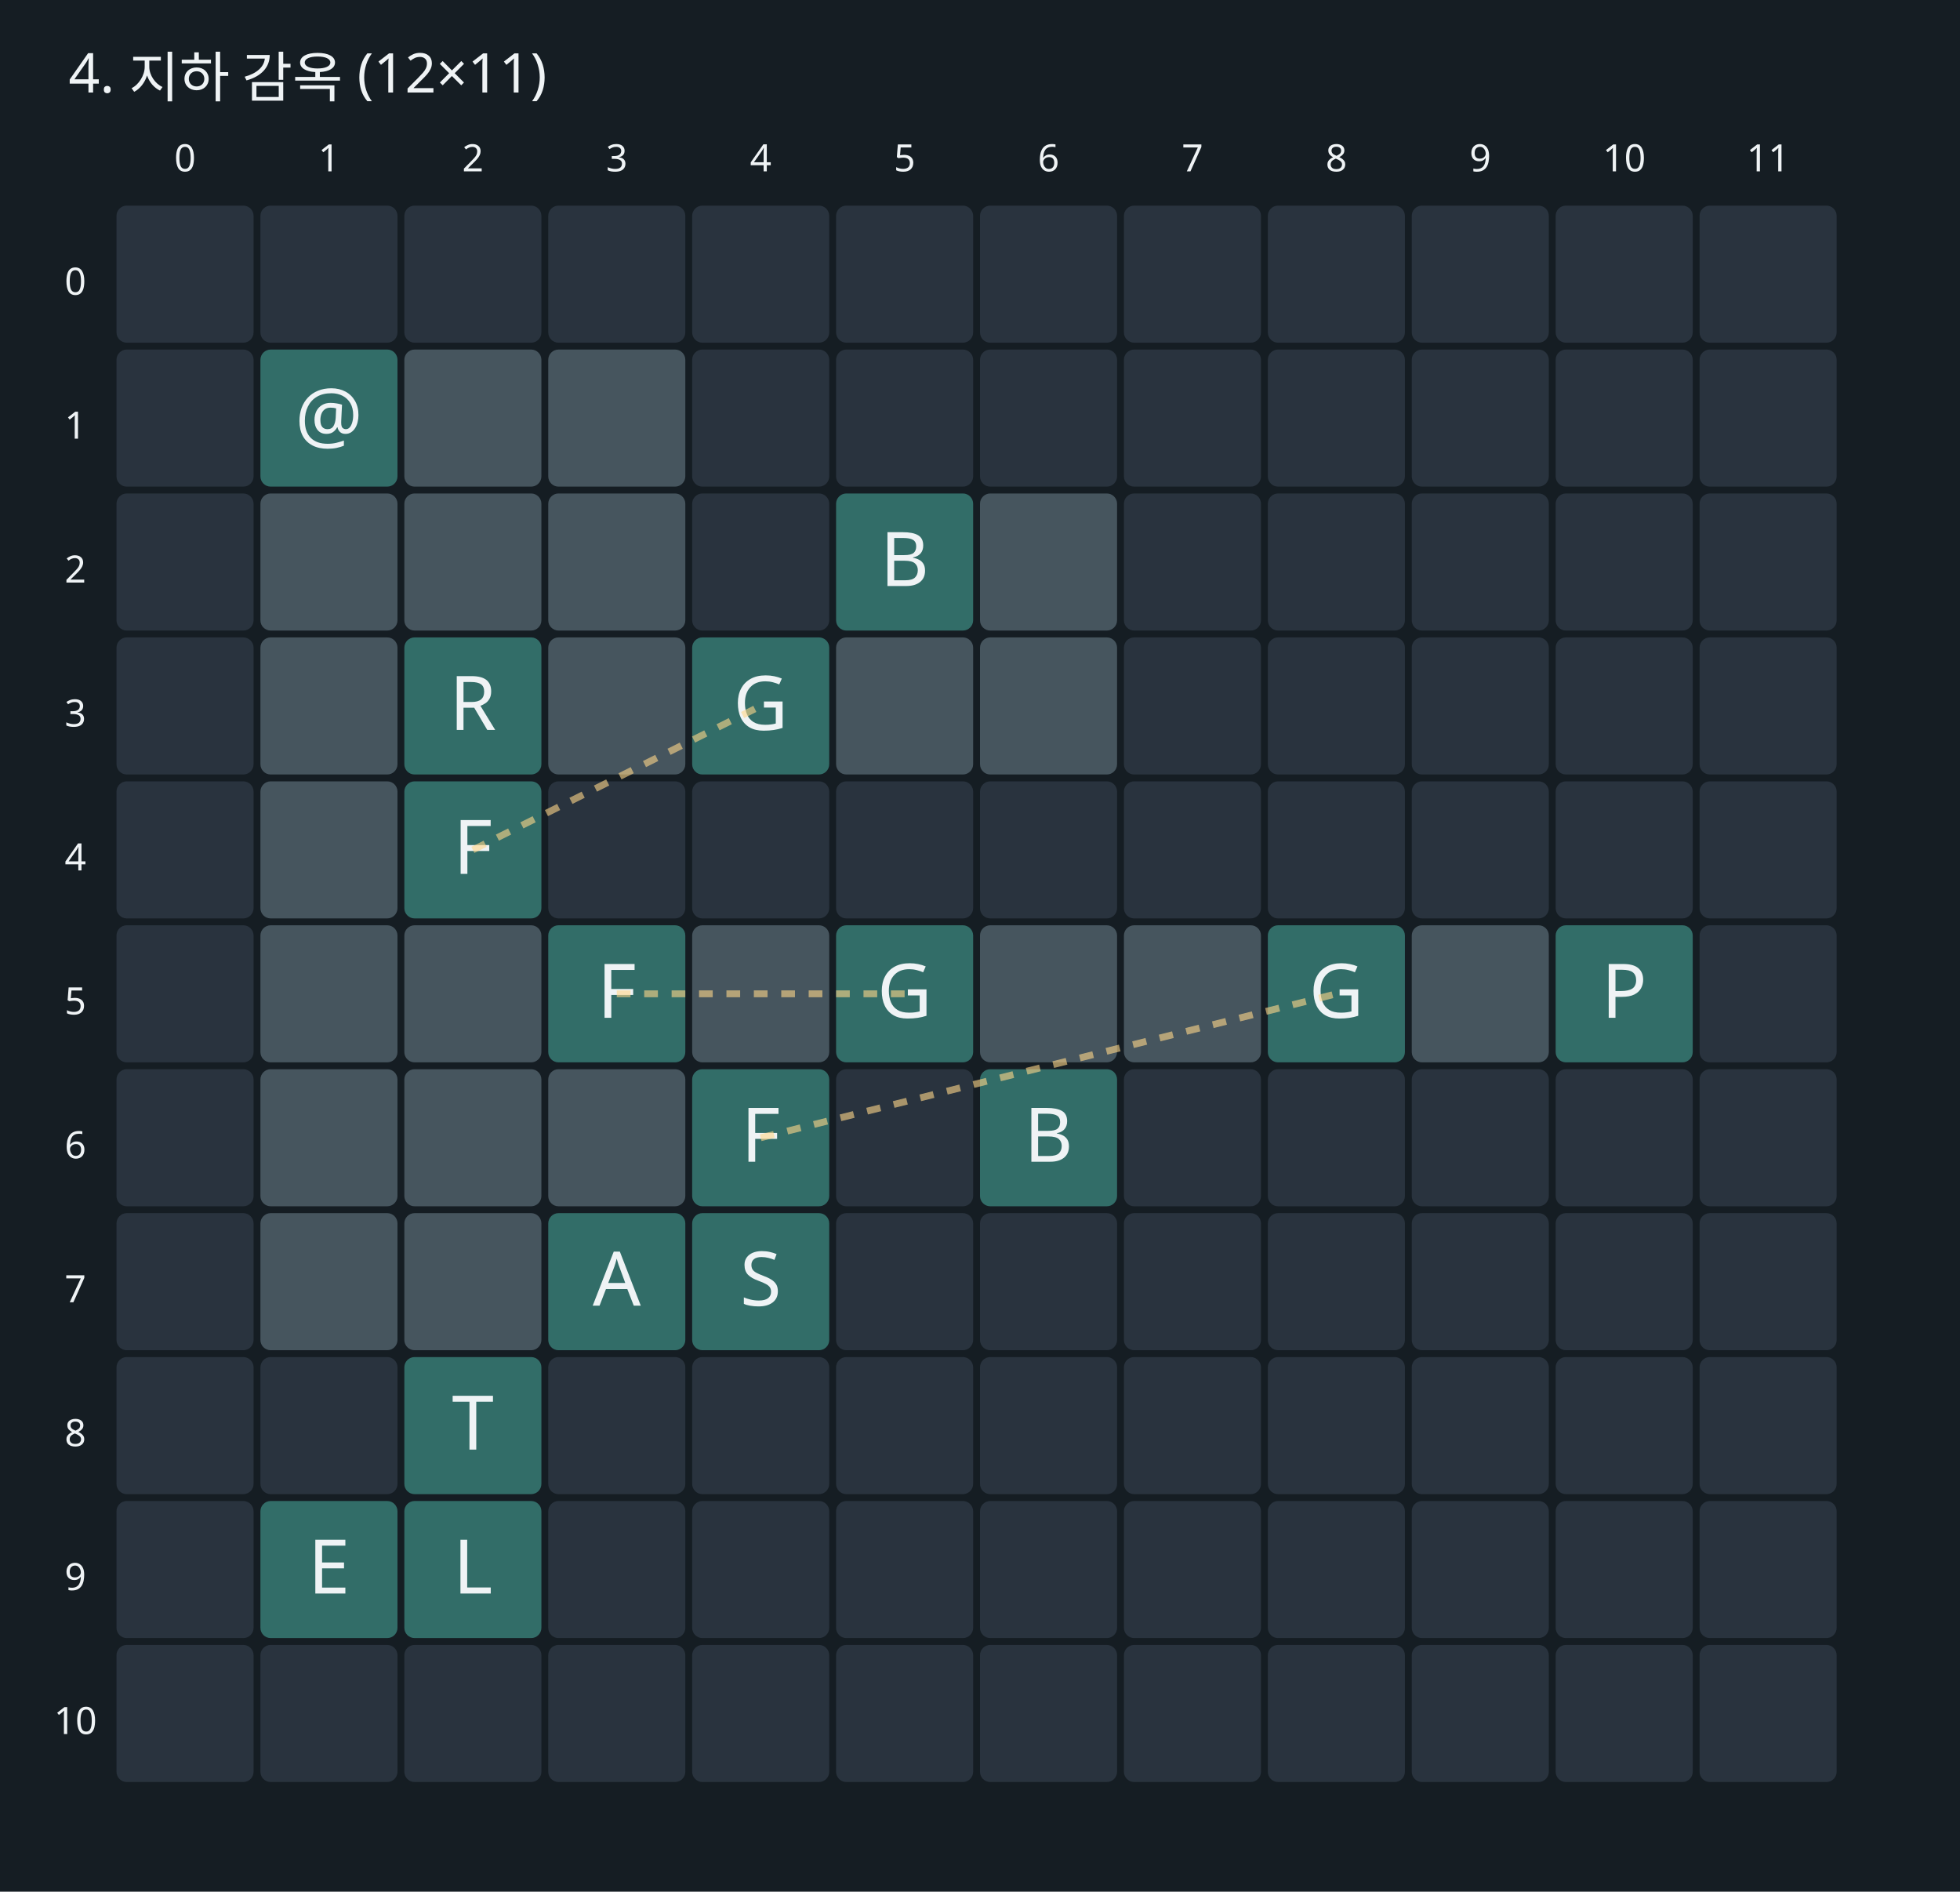
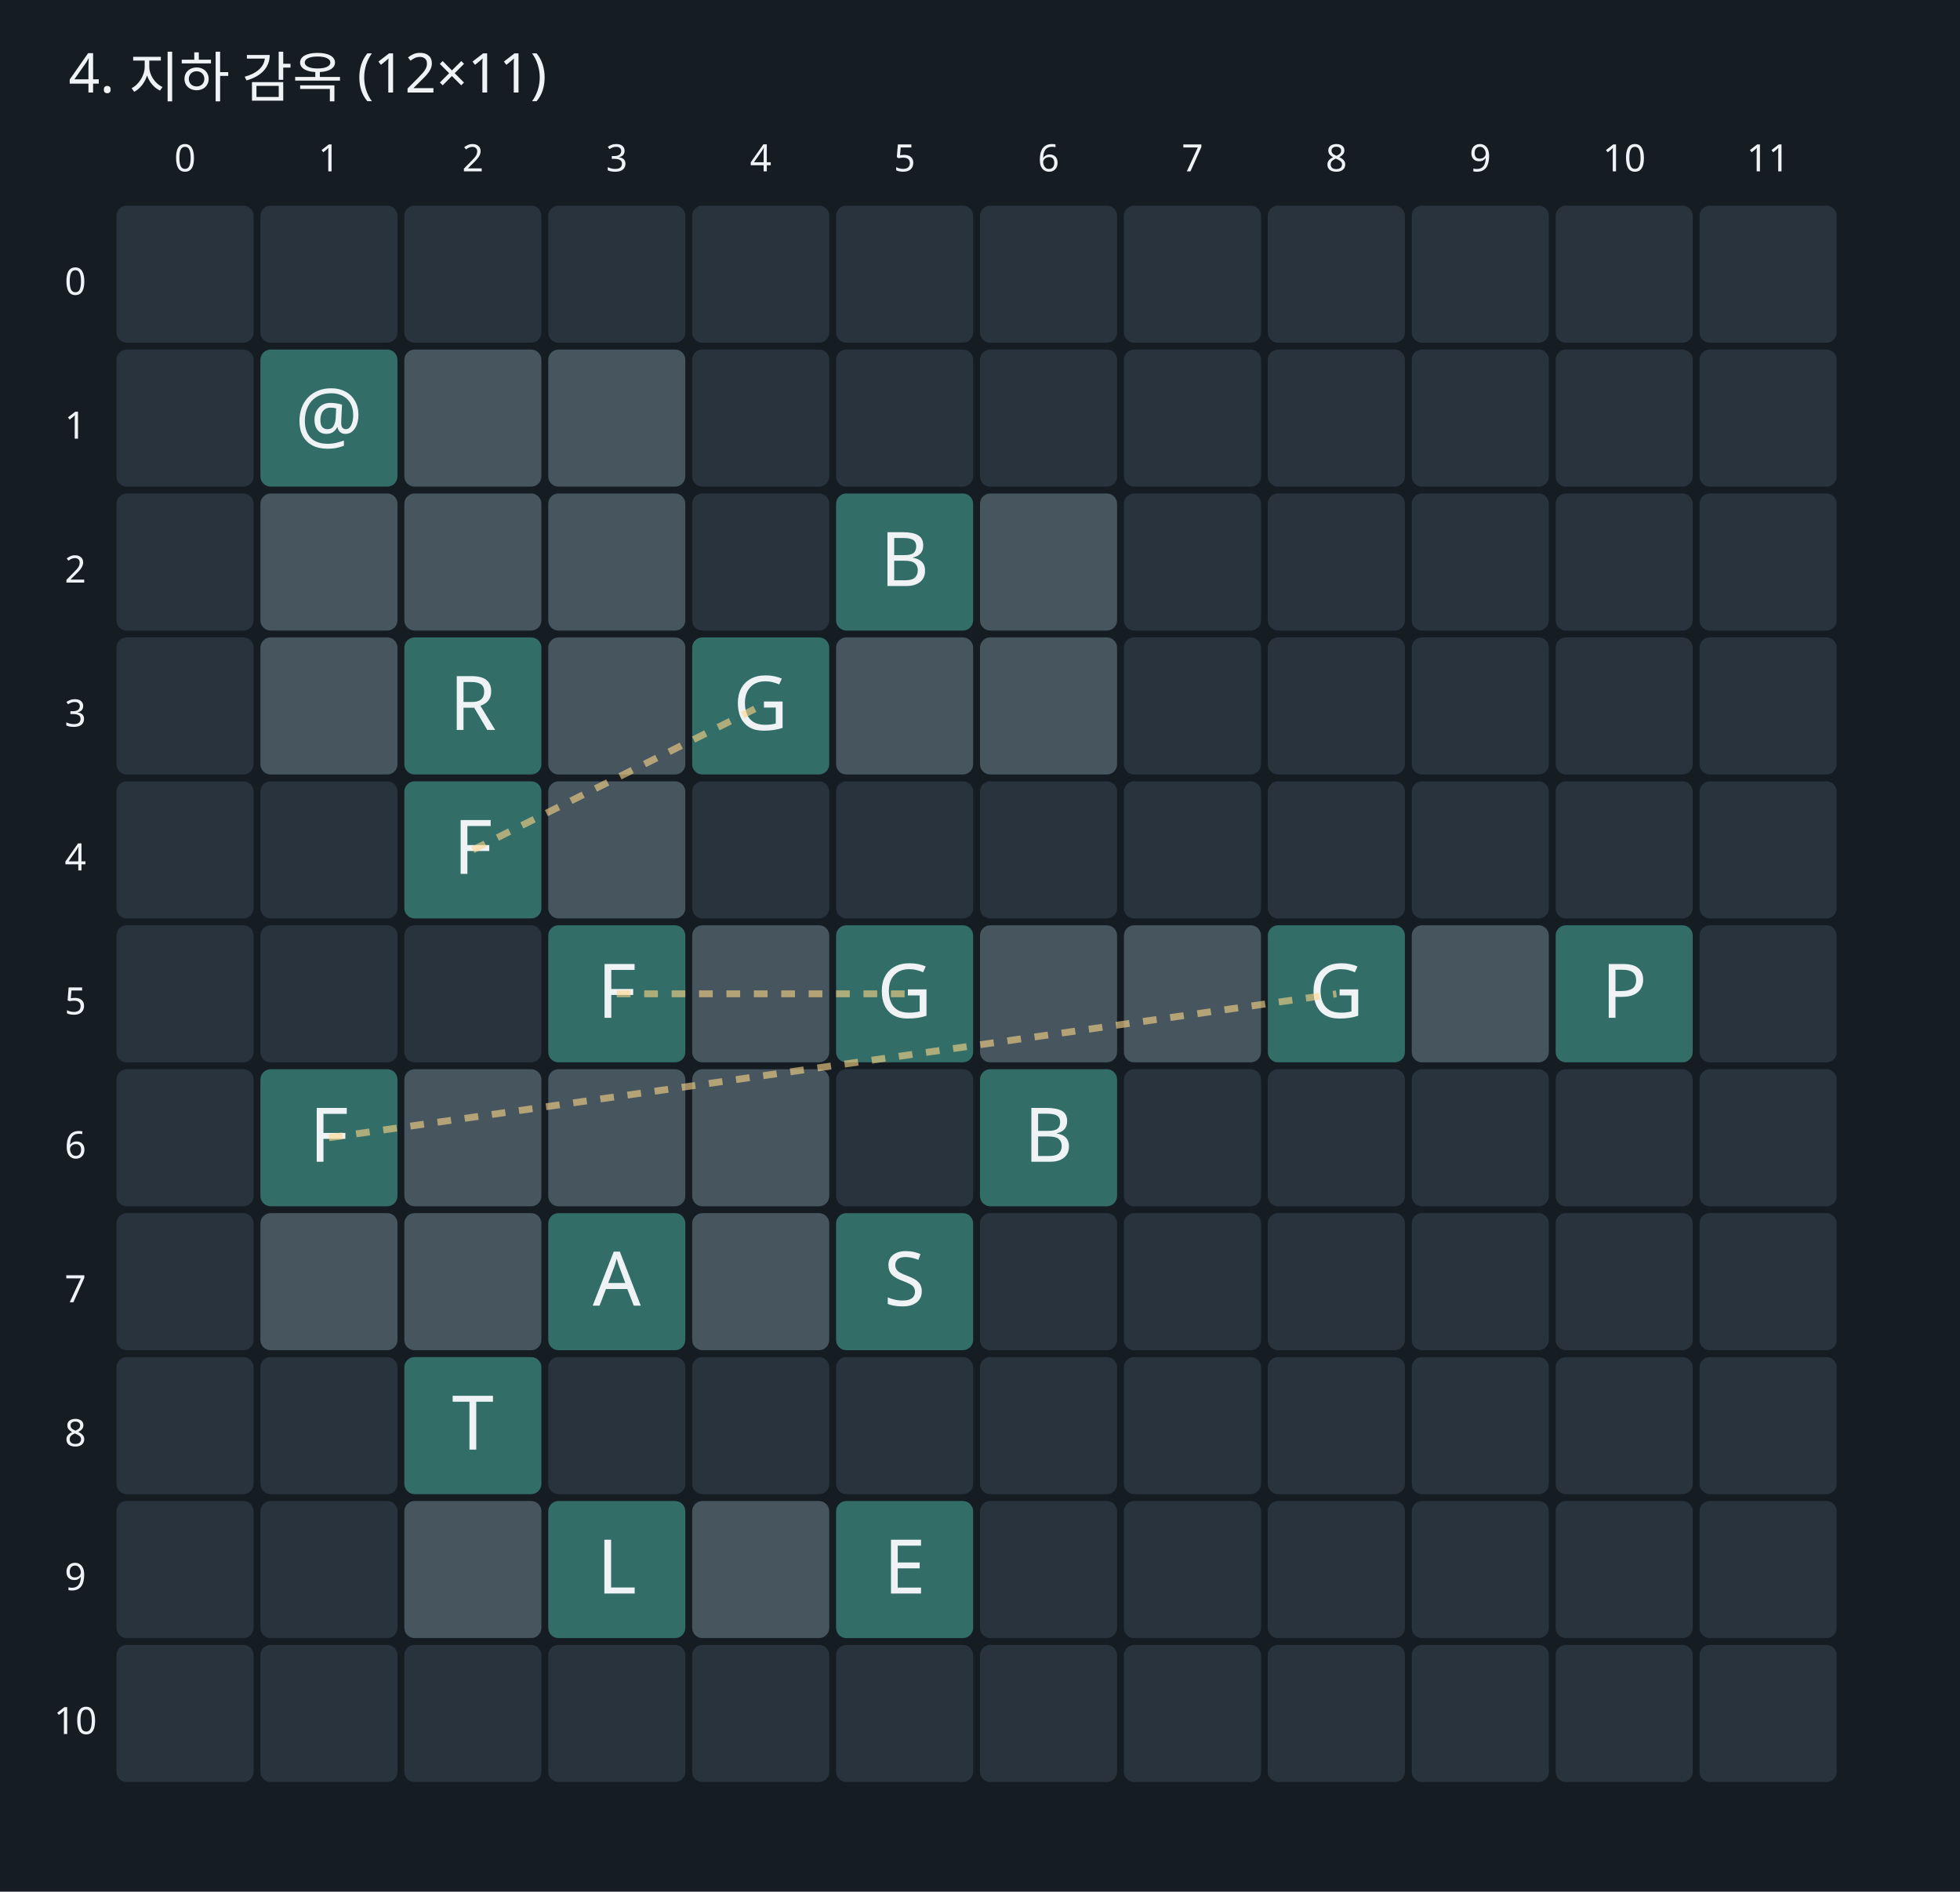
<svg xmlns="http://www.w3.org/2000/svg" width="572" height="552" viewBox="0 0 572 552">
  <rect width="100%" height="100%" fill="#151d23" />
  <g font-family="Malgun Gothic, sans-serif" fill="#eff3f5">
    <text x="20" y="27" font-size="16">4. 지하 감옥 (12×11)</text>
    <text x="54" y="50" text-anchor="middle" font-size="11">0</text>
    <text x="96" y="50" text-anchor="middle" font-size="11">1</text>
    <text x="138" y="50" text-anchor="middle" font-size="11">2</text>
    <text x="180" y="50" text-anchor="middle" font-size="11">3</text>
    <text x="222" y="50" text-anchor="middle" font-size="11">4</text>
    <text x="264" y="50" text-anchor="middle" font-size="11">5</text>
    <text x="306" y="50" text-anchor="middle" font-size="11">6</text>
    <text x="348" y="50" text-anchor="middle" font-size="11">7</text>
    <text x="390" y="50" text-anchor="middle" font-size="11">8</text>
    <text x="432" y="50" text-anchor="middle" font-size="11">9</text>
    <text x="474" y="50" text-anchor="middle" font-size="11">10</text>
    <text x="516" y="50" text-anchor="middle" font-size="11">11</text>
    <text x="22" y="86" text-anchor="middle" font-size="11">0</text>
    <rect x="34" y="60" width="40" height="40" rx="3" fill="#29333e" />
    <rect x="76" y="60" width="40" height="40" rx="3" fill="#29333e" />
    <rect x="118" y="60" width="40" height="40" rx="3" fill="#29333e" />
    <rect x="160" y="60" width="40" height="40" rx="3" fill="#29333e" />
    <rect x="202" y="60" width="40" height="40" rx="3" fill="#29333e" />
    <rect x="244" y="60" width="40" height="40" rx="3" fill="#29333e" />
    <rect x="286" y="60" width="40" height="40" rx="3" fill="#29333e" />
    <rect x="328" y="60" width="40" height="40" rx="3" fill="#29333e" />
    <rect x="370" y="60" width="40" height="40" rx="3" fill="#29333e" />
    <rect x="412" y="60" width="40" height="40" rx="3" fill="#29333e" />
    <rect x="454" y="60" width="40" height="40" rx="3" fill="#29333e" />
    <rect x="496" y="60" width="40" height="40" rx="3" fill="#29333e" />
    <text x="22" y="128" text-anchor="middle" font-size="11">1</text>
    <rect x="34" y="102" width="40" height="40" rx="3" fill="#29333e" />
    <rect x="76" y="102" width="40" height="40" rx="3" fill="#326d68" />
    <text x="96" y="129" text-anchor="middle" font-size="22">@</text>
    <rect x="118" y="102" width="40" height="40" rx="3" fill="#46555e" />
    <rect x="160" y="102" width="40" height="40" rx="3" fill="#46555e" />
    <rect x="202" y="102" width="40" height="40" rx="3" fill="#29333e" />
    <rect x="244" y="102" width="40" height="40" rx="3" fill="#29333e" />
    <rect x="286" y="102" width="40" height="40" rx="3" fill="#29333e" />
    <rect x="328" y="102" width="40" height="40" rx="3" fill="#29333e" />
    <rect x="370" y="102" width="40" height="40" rx="3" fill="#29333e" />
    <rect x="412" y="102" width="40" height="40" rx="3" fill="#29333e" />
    <rect x="454" y="102" width="40" height="40" rx="3" fill="#29333e" />
    <rect x="496" y="102" width="40" height="40" rx="3" fill="#29333e" />
    <text x="22" y="170" text-anchor="middle" font-size="11">2</text>
    <rect x="34" y="144" width="40" height="40" rx="3" fill="#29333e" />
    <rect x="76" y="144" width="40" height="40" rx="3" fill="#46555e" />
    <rect x="118" y="144" width="40" height="40" rx="3" fill="#46555e" />
    <rect x="160" y="144" width="40" height="40" rx="3" fill="#46555e" />
    <rect x="202" y="144" width="40" height="40" rx="3" fill="#29333e" />
    <rect x="244" y="144" width="40" height="40" rx="3" fill="#326d68" />
    <text x="264" y="171" text-anchor="middle" font-size="22">B</text>
    <rect x="286" y="144" width="40" height="40" rx="3" fill="#46555e" />
    <rect x="328" y="144" width="40" height="40" rx="3" fill="#29333e" />
    <rect x="370" y="144" width="40" height="40" rx="3" fill="#29333e" />
    <rect x="412" y="144" width="40" height="40" rx="3" fill="#29333e" />
    <rect x="454" y="144" width="40" height="40" rx="3" fill="#29333e" />
    <rect x="496" y="144" width="40" height="40" rx="3" fill="#29333e" />
    <text x="22" y="212" text-anchor="middle" font-size="11">3</text>
    <rect x="34" y="186" width="40" height="40" rx="3" fill="#29333e" />
    <rect x="76" y="186" width="40" height="40" rx="3" fill="#46555e" />
    <rect x="118" y="186" width="40" height="40" rx="3" fill="#326d68" />
    <text x="138" y="213" text-anchor="middle" font-size="22">R</text>
    <rect x="160" y="186" width="40" height="40" rx="3" fill="#46555e" />
    <rect x="202" y="186" width="40" height="40" rx="3" fill="#326d68" />
    <text x="222" y="213" text-anchor="middle" font-size="22">G</text>
    <rect x="244" y="186" width="40" height="40" rx="3" fill="#46555e" />
    <rect x="286" y="186" width="40" height="40" rx="3" fill="#46555e" />
    <rect x="328" y="186" width="40" height="40" rx="3" fill="#29333e" />
    <rect x="370" y="186" width="40" height="40" rx="3" fill="#29333e" />
    <rect x="412" y="186" width="40" height="40" rx="3" fill="#29333e" />
    <rect x="454" y="186" width="40" height="40" rx="3" fill="#29333e" />
    <rect x="496" y="186" width="40" height="40" rx="3" fill="#29333e" />
    <text x="22" y="254" text-anchor="middle" font-size="11">4</text>
    <rect x="34" y="228" width="40" height="40" rx="3" fill="#29333e" />
-     <rect x="76" y="228" width="40" height="40" rx="3" fill="#46555e" />
+     <rect x="76" y="228" width="40" height="40" rx="3" fill="#29333e" />
    <rect x="118" y="228" width="40" height="40" rx="3" fill="#326d68" />
    <text x="138" y="255" text-anchor="middle" font-size="22">F</text>
-     <rect x="160" y="228" width="40" height="40" rx="3" fill="#29333e" />
+     <rect x="160" y="228" width="40" height="40" rx="3" fill="#46555e" />
    <rect x="202" y="228" width="40" height="40" rx="3" fill="#29333e" />
    <rect x="244" y="228" width="40" height="40" rx="3" fill="#29333e" />
    <rect x="286" y="228" width="40" height="40" rx="3" fill="#29333e" />
    <rect x="328" y="228" width="40" height="40" rx="3" fill="#29333e" />
    <rect x="370" y="228" width="40" height="40" rx="3" fill="#29333e" />
    <rect x="412" y="228" width="40" height="40" rx="3" fill="#29333e" />
    <rect x="454" y="228" width="40" height="40" rx="3" fill="#29333e" />
    <rect x="496" y="228" width="40" height="40" rx="3" fill="#29333e" />
    <text x="22" y="296" text-anchor="middle" font-size="11">5</text>
    <rect x="34" y="270" width="40" height="40" rx="3" fill="#29333e" />
-     <rect x="76" y="270" width="40" height="40" rx="3" fill="#46555e" />
-     <rect x="118" y="270" width="40" height="40" rx="3" fill="#46555e" />
+     <rect x="76" y="270" width="40" height="40" rx="3" fill="#29333e" />
+     <rect x="118" y="270" width="40" height="40" rx="3" fill="#29333e" />
    <rect x="160" y="270" width="40" height="40" rx="3" fill="#326d68" />
    <text x="180" y="297" text-anchor="middle" font-size="22">F</text>
    <rect x="202" y="270" width="40" height="40" rx="3" fill="#46555e" />
    <rect x="244" y="270" width="40" height="40" rx="3" fill="#326d68" />
    <text x="264" y="297" text-anchor="middle" font-size="22">G</text>
    <rect x="286" y="270" width="40" height="40" rx="3" fill="#46555e" />
    <rect x="328" y="270" width="40" height="40" rx="3" fill="#46555e" />
    <rect x="370" y="270" width="40" height="40" rx="3" fill="#326d68" />
    <text x="390" y="297" text-anchor="middle" font-size="22">G</text>
    <rect x="412" y="270" width="40" height="40" rx="3" fill="#46555e" />
    <rect x="454" y="270" width="40" height="40" rx="3" fill="#326d68" />
    <text x="474" y="297" text-anchor="middle" font-size="22">P</text>
    <rect x="496" y="270" width="40" height="40" rx="3" fill="#29333e" />
    <text x="22" y="338" text-anchor="middle" font-size="11">6</text>
    <rect x="34" y="312" width="40" height="40" rx="3" fill="#29333e" />
-     <rect x="76" y="312" width="40" height="40" rx="3" fill="#46555e" />
+     <rect x="76" y="312" width="40" height="40" rx="3" fill="#326d68" />
+     <text x="96" y="339" text-anchor="middle" font-size="22">F</text>
    <rect x="118" y="312" width="40" height="40" rx="3" fill="#46555e" />
    <rect x="160" y="312" width="40" height="40" rx="3" fill="#46555e" />
-     <rect x="202" y="312" width="40" height="40" rx="3" fill="#326d68" />
-     <text x="222" y="339" text-anchor="middle" font-size="22">F</text>
+     <rect x="202" y="312" width="40" height="40" rx="3" fill="#46555e" />
    <rect x="244" y="312" width="40" height="40" rx="3" fill="#29333e" />
    <rect x="286" y="312" width="40" height="40" rx="3" fill="#326d68" />
    <text x="306" y="339" text-anchor="middle" font-size="22">B</text>
    <rect x="328" y="312" width="40" height="40" rx="3" fill="#29333e" />
    <rect x="370" y="312" width="40" height="40" rx="3" fill="#29333e" />
    <rect x="412" y="312" width="40" height="40" rx="3" fill="#29333e" />
    <rect x="454" y="312" width="40" height="40" rx="3" fill="#29333e" />
    <rect x="496" y="312" width="40" height="40" rx="3" fill="#29333e" />
    <text x="22" y="380" text-anchor="middle" font-size="11">7</text>
    <rect x="34" y="354" width="40" height="40" rx="3" fill="#29333e" />
    <rect x="76" y="354" width="40" height="40" rx="3" fill="#46555e" />
    <rect x="118" y="354" width="40" height="40" rx="3" fill="#46555e" />
    <rect x="160" y="354" width="40" height="40" rx="3" fill="#326d68" />
    <text x="180" y="381" text-anchor="middle" font-size="22">A</text>
-     <rect x="202" y="354" width="40" height="40" rx="3" fill="#326d68" />
-     <text x="222" y="381" text-anchor="middle" font-size="22">S</text>
-     <rect x="244" y="354" width="40" height="40" rx="3" fill="#29333e" />
+     <rect x="202" y="354" width="40" height="40" rx="3" fill="#46555e" />
+     <rect x="244" y="354" width="40" height="40" rx="3" fill="#326d68" />
+     <text x="264" y="381" text-anchor="middle" font-size="22">S</text>
    <rect x="286" y="354" width="40" height="40" rx="3" fill="#29333e" />
    <rect x="328" y="354" width="40" height="40" rx="3" fill="#29333e" />
    <rect x="370" y="354" width="40" height="40" rx="3" fill="#29333e" />
    <rect x="412" y="354" width="40" height="40" rx="3" fill="#29333e" />
    <rect x="454" y="354" width="40" height="40" rx="3" fill="#29333e" />
    <rect x="496" y="354" width="40" height="40" rx="3" fill="#29333e" />
    <text x="22" y="422" text-anchor="middle" font-size="11">8</text>
    <rect x="34" y="396" width="40" height="40" rx="3" fill="#29333e" />
    <rect x="76" y="396" width="40" height="40" rx="3" fill="#29333e" />
    <rect x="118" y="396" width="40" height="40" rx="3" fill="#326d68" />
    <text x="138" y="423" text-anchor="middle" font-size="22">T</text>
    <rect x="160" y="396" width="40" height="40" rx="3" fill="#29333e" />
    <rect x="202" y="396" width="40" height="40" rx="3" fill="#29333e" />
    <rect x="244" y="396" width="40" height="40" rx="3" fill="#29333e" />
    <rect x="286" y="396" width="40" height="40" rx="3" fill="#29333e" />
    <rect x="328" y="396" width="40" height="40" rx="3" fill="#29333e" />
    <rect x="370" y="396" width="40" height="40" rx="3" fill="#29333e" />
    <rect x="412" y="396" width="40" height="40" rx="3" fill="#29333e" />
    <rect x="454" y="396" width="40" height="40" rx="3" fill="#29333e" />
    <rect x="496" y="396" width="40" height="40" rx="3" fill="#29333e" />
    <text x="22" y="464" text-anchor="middle" font-size="11">9</text>
    <rect x="34" y="438" width="40" height="40" rx="3" fill="#29333e" />
-     <rect x="76" y="438" width="40" height="40" rx="3" fill="#326d68" />
-     <text x="96" y="465" text-anchor="middle" font-size="22">E</text>
-     <rect x="118" y="438" width="40" height="40" rx="3" fill="#326d68" />
-     <text x="138" y="465" text-anchor="middle" font-size="22">L</text>
-     <rect x="160" y="438" width="40" height="40" rx="3" fill="#29333e" />
-     <rect x="202" y="438" width="40" height="40" rx="3" fill="#29333e" />
-     <rect x="244" y="438" width="40" height="40" rx="3" fill="#29333e" />
+     <rect x="76" y="438" width="40" height="40" rx="3" fill="#29333e" />
+     <rect x="118" y="438" width="40" height="40" rx="3" fill="#46555e" />
+     <rect x="160" y="438" width="40" height="40" rx="3" fill="#326d68" />
+     <text x="180" y="465" text-anchor="middle" font-size="22">L</text>
+     <rect x="202" y="438" width="40" height="40" rx="3" fill="#46555e" />
+     <rect x="244" y="438" width="40" height="40" rx="3" fill="#326d68" />
+     <text x="264" y="465" text-anchor="middle" font-size="22">E</text>
    <rect x="286" y="438" width="40" height="40" rx="3" fill="#29333e" />
    <rect x="328" y="438" width="40" height="40" rx="3" fill="#29333e" />
    <rect x="370" y="438" width="40" height="40" rx="3" fill="#29333e" />
    <rect x="412" y="438" width="40" height="40" rx="3" fill="#29333e" />
    <rect x="454" y="438" width="40" height="40" rx="3" fill="#29333e" />
    <rect x="496" y="438" width="40" height="40" rx="3" fill="#29333e" />
    <text x="22" y="506" text-anchor="middle" font-size="11">10</text>
    <rect x="34" y="480" width="40" height="40" rx="3" fill="#29333e" />
    <rect x="76" y="480" width="40" height="40" rx="3" fill="#29333e" />
    <rect x="118" y="480" width="40" height="40" rx="3" fill="#29333e" />
    <rect x="160" y="480" width="40" height="40" rx="3" fill="#29333e" />
    <rect x="202" y="480" width="40" height="40" rx="3" fill="#29333e" />
    <rect x="244" y="480" width="40" height="40" rx="3" fill="#29333e" />
    <rect x="286" y="480" width="40" height="40" rx="3" fill="#29333e" />
    <rect x="328" y="480" width="40" height="40" rx="3" fill="#29333e" />
    <rect x="370" y="480" width="40" height="40" rx="3" fill="#29333e" />
    <rect x="412" y="480" width="40" height="40" rx="3" fill="#29333e" />
    <rect x="454" y="480" width="40" height="40" rx="3" fill="#29333e" />
    <rect x="496" y="480" width="40" height="40" rx="3" fill="#29333e" />
    <path d="M138,248 L222,206" stroke="#ffd789" stroke-width="2" stroke-dasharray="4 4" opacity=".6" />
    <path d="M180,290 L264,290" stroke="#ffd789" stroke-width="2" stroke-dasharray="4 4" opacity=".6" />
-     <path d="M222,332 L390,290" stroke="#ffd789" stroke-width="2" stroke-dasharray="4 4" opacity=".6" />
+     <path d="M96,332 L390,290" stroke="#ffd789" stroke-width="2" stroke-dasharray="4 4" opacity=".6" />
  </g>
</svg>
